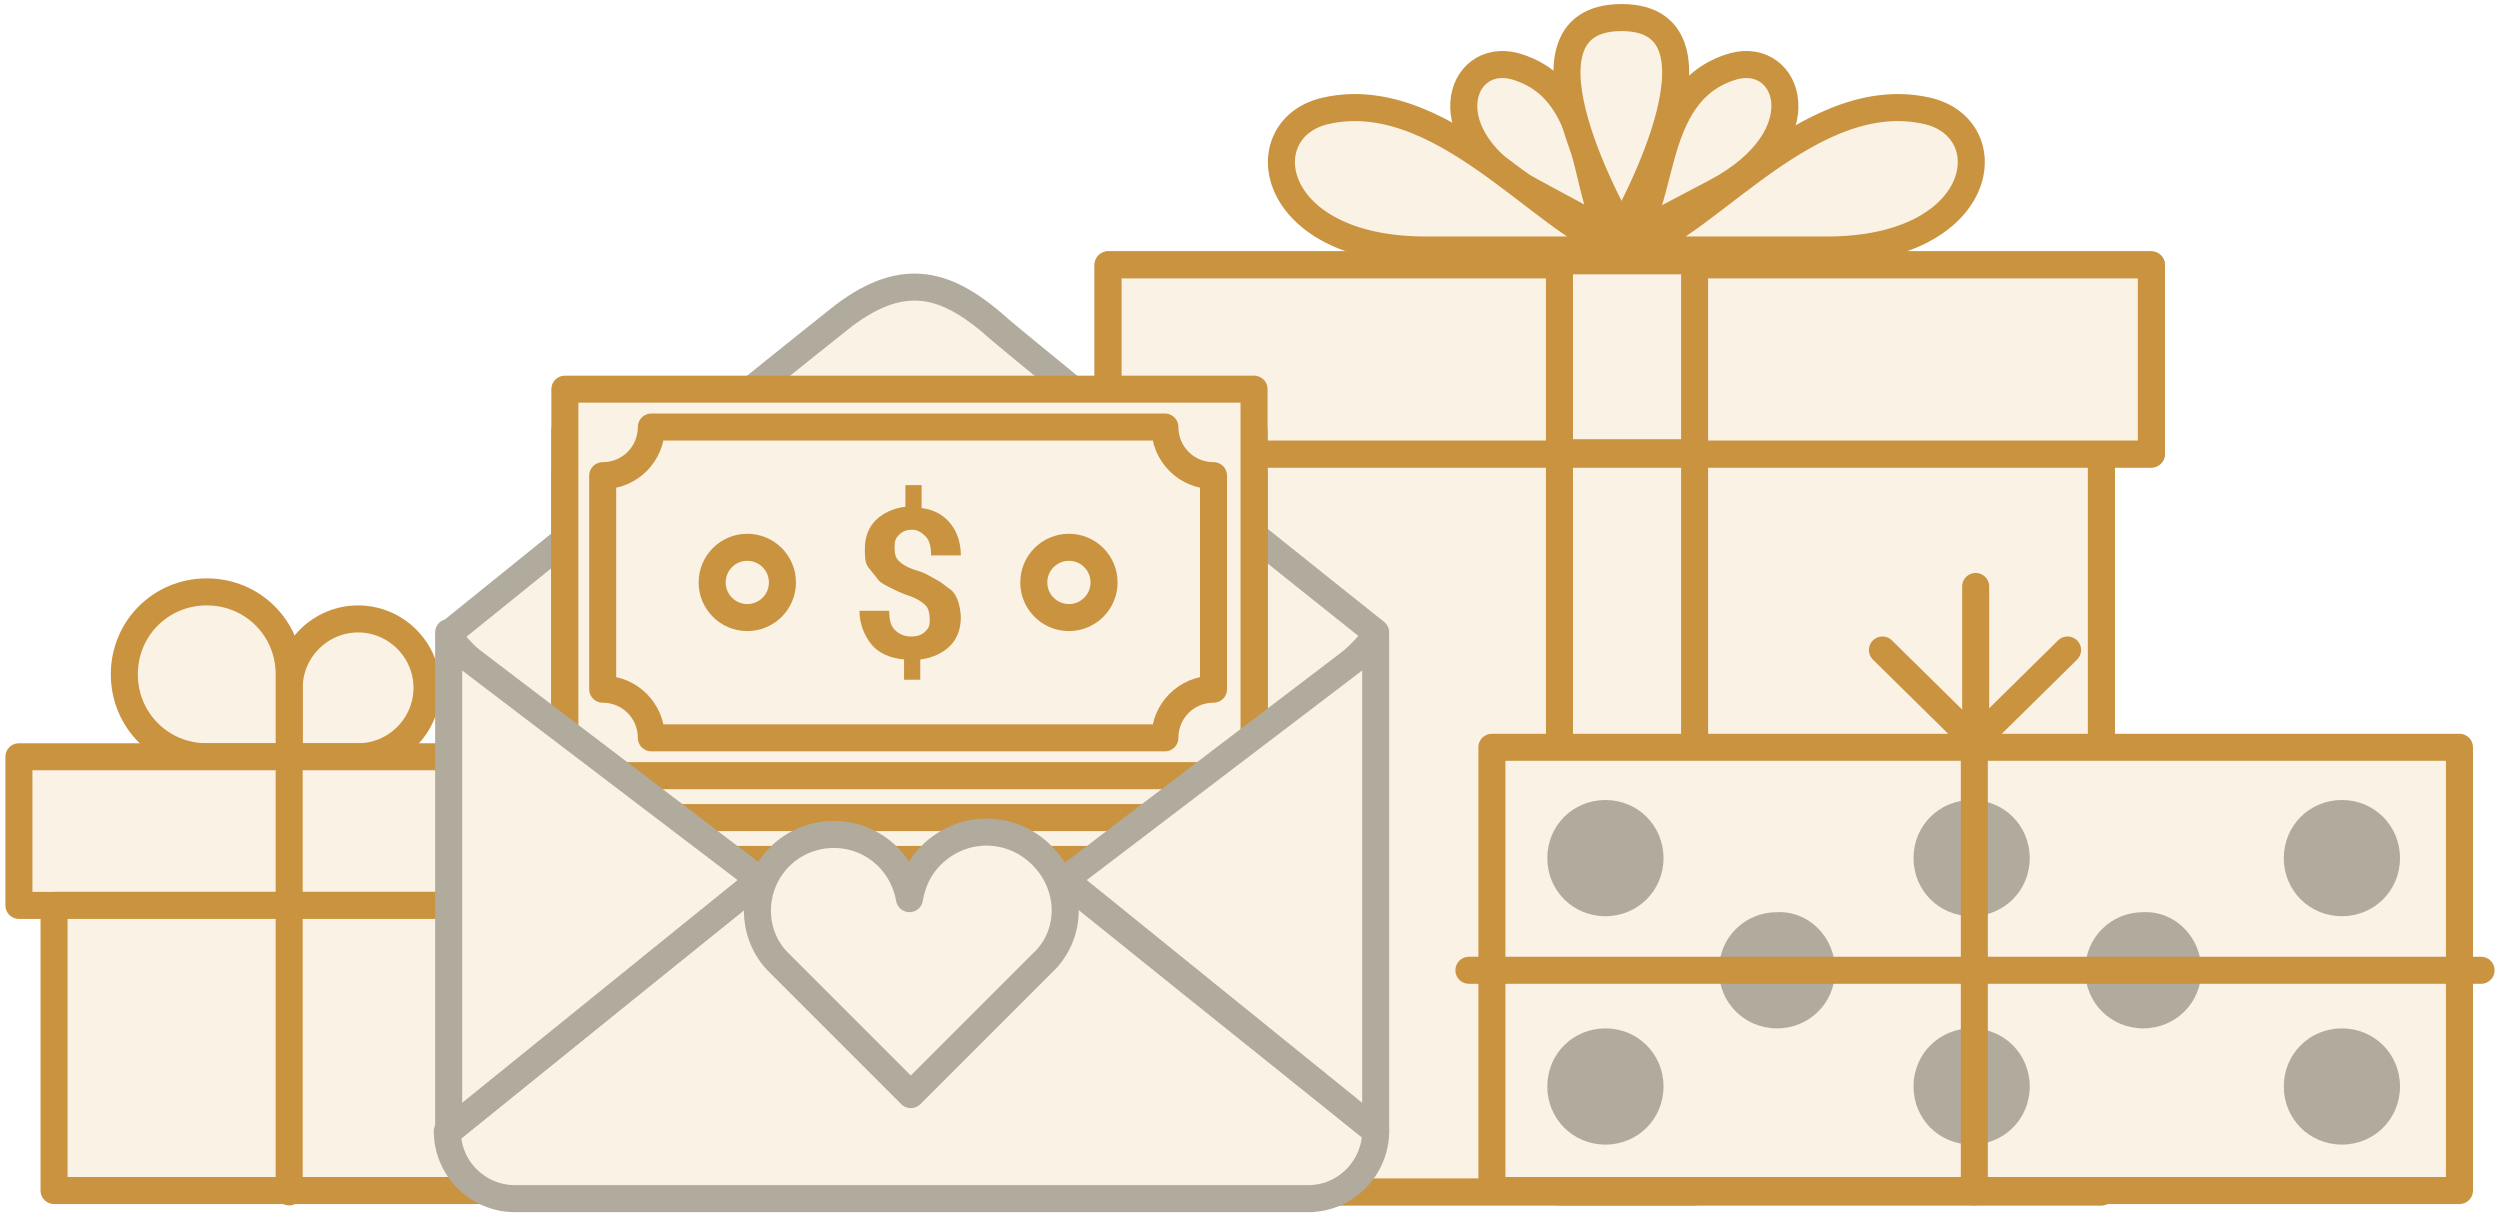
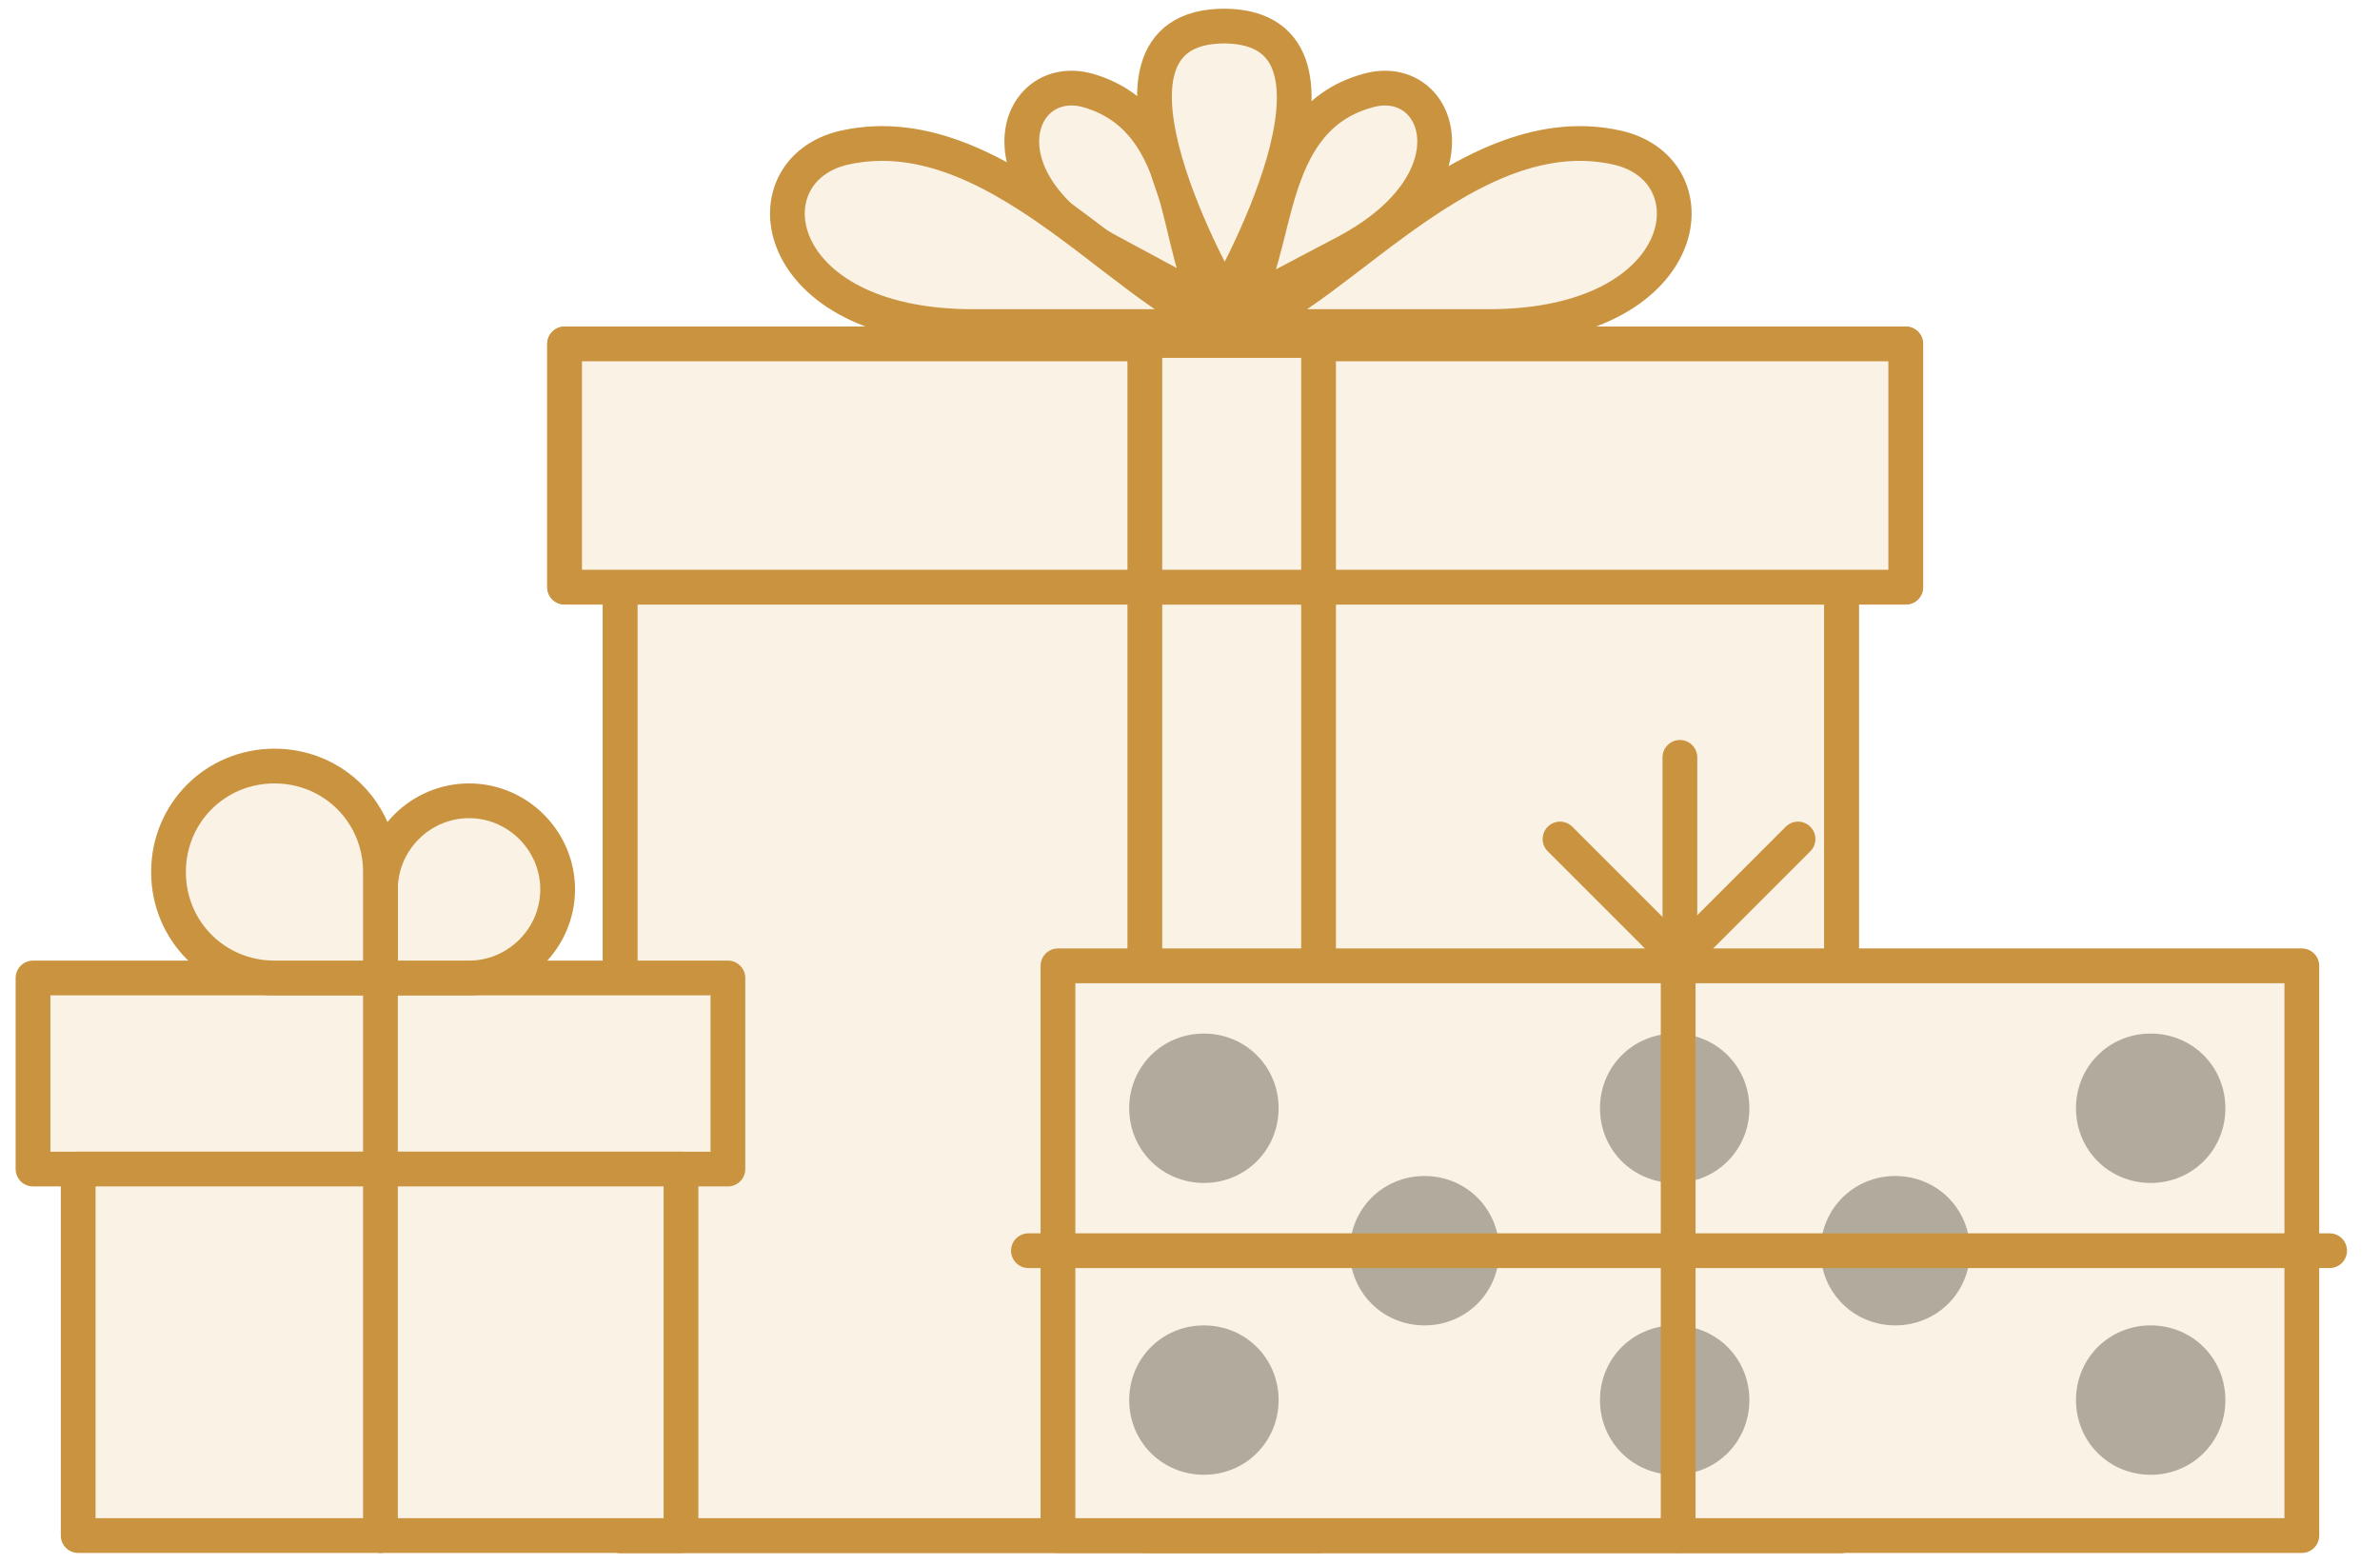
- <svg xmlns="http://www.w3.org/2000/svg" version="1.1" id="Layer_1" x="0px" y="0px" viewBox="0 0 185 90" style="enable-background:new 0 0 185 90;" xml:space="preserve">
+ <svg xmlns="http://www.w3.org/2000/svg" version="1.1" id="Layer_1" x="0px" y="0px" viewBox="0 0 137 90" style="enable-background:new 0 0 137 90;" xml:space="preserve">
  <style type="text/css">
	.st0{fill:#FAF2E5;stroke:#C99340;stroke-width:2;stroke-linecap:round;stroke-linejoin:round;stroke-miterlimit:10;}
	.st1{fill:#B1AB9E;}
- 	.st2{fill:#FAF2E5;stroke:#B1AB9E;stroke-width:2;stroke-linecap:round;stroke-linejoin:round;stroke-miterlimit:10;}
- 	.st3{fill:none;stroke:#C99340;stroke-width:2;stroke-linecap:round;stroke-linejoin:round;stroke-miterlimit:10;}
- 	.st4{fill:#C99340;}
</style>
  <g>
    <g>
      <g>
+         <rect x="32.5" y="19.8" class="st0" width="77.2" height="14" />
+         <rect x="35.7" y="33.8" class="st0" width="70.3" height="54.6" />
        <g>
-           <rect x="82" y="19.6" class="st0" width="77.2" height="14" />
-           <rect x="85.2" y="33.6" class="st0" width="70.3" height="54.6" />
-           <g>
-             <path class="st0" d="M119.8,18.5c5.3,0,13.5-12.4,22.8-10.3c5.7,1.3,4.4,10.3-7.4,10.3C126.1,18.5,114.5,18.5,119.8,18.5z" />
-             <path class="st0" d="M120.1,17.9c3.4-1.8,1.5-11.1,8.2-13c4.1-1.1,6.4,5.2-1.3,9.3C121.1,17.3,116.6,19.7,120.1,17.9z" />
-             <path class="st0" d="M120.1,17.9c-3.4-1.8-1.3-11.1-8-13c-4.1-1.1-6.4,5.2,1.3,9.3C119.2,17.3,123.5,19.7,120.1,17.9z" />
-             <path class="st0" d="M120.9,18.5c-5.3,0-13.5-12.4-22.8-10.3c-5.7,1.3-4.4,10.3,7.4,10.3C114.6,18.5,126.2,18.5,120.9,18.5z" />
-             <path class="st0" d="M120,17c0,0-9.1-15.7,0-15.7C129,1.3,120,17,120,17z" />
-           </g>
-           <rect x="85.2" y="33.6" class="st0" width="70.3" height="54.6" />
-           <rect x="115.4" y="33.6" class="st0" width="10" height="54.6" />
-           <rect x="82" y="19.6" class="st0" width="77.2" height="14" />
-           <rect x="115.4" y="19.3" class="st0" width="10" height="14.2" />
+           <path class="st0" d="M70.3,18.8c5.3,0,13.5-12.4,22.8-10.3c5.7,1.3,4.4,10.3-7.4,10.3C76.6,18.8,65,18.8,70.3,18.8z" />
+           <path class="st0" d="M70.6,18.2C74,16.3,72,7,78.8,5.2c4.1-1.1,6.4,5.2-1.3,9.3C71.6,17.6,67.1,20,70.6,18.2z" />
+           <path class="st0" d="M70.6,18.2c-3.4-1.8-1.3-11.1-8-13c-4.1-1.1-6.4,5.2,1.3,9.3C69.7,17.6,74,20,70.6,18.2z" />
+           <path class="st0" d="M71.4,18.8C66.1,18.8,58,6.4,48.6,8.5c-5.7,1.3-4.4,10.3,7.4,10.3C65.1,18.8,76.7,18.8,71.4,18.8z" />
+           <path class="st0" d="M70.5,17.2c0,0-9.1-15.7,0-15.7C79.5,1.6,70.5,17.2,70.5,17.2z" />
        </g>
-         <g>
-           <rect x="110.4" y="55.3" class="st0" width="71.6" height="32.8" />
-           <g>
-             <path class="st1" d="M123.1,63.5c0,2.4-1.9,4.3-4.3,4.3c-2.4,0-4.3-1.9-4.3-4.3c0-2.4,1.9-4.3,4.3-4.3       C121.2,59.2,123.1,61.1,123.1,63.5z" />
-             <path class="st1" d="M123.1,80.4c0,2.4-1.9,4.3-4.3,4.3c-2.4,0-4.3-1.9-4.3-4.3c0-2.4,1.9-4.3,4.3-4.3       C121.2,76.1,123.1,78,123.1,80.4z" />
-             <path class="st1" d="M135.8,71.8c0,2.4-1.9,4.3-4.3,4.3c-2.4,0-4.3-1.9-4.3-4.3c0-2.4,1.9-4.3,4.3-4.3       C133.9,67.4,135.8,69.4,135.8,71.8z" />
-             <path class="st1" d="M150.2,63.5c0,2.4-1.9,4.3-4.3,4.3c-2.4,0-4.3-1.9-4.3-4.3c0-2.4,1.9-4.3,4.3-4.3       C148.3,59.2,150.2,61.1,150.2,63.5z" />
-             <path class="st1" d="M150.2,80.4c0,2.4-1.9,4.3-4.3,4.3c-2.4,0-4.3-1.9-4.3-4.3c0-2.4,1.9-4.3,4.3-4.3       C148.3,76.1,150.2,78,150.2,80.4z" />
-             <path class="st1" d="M162.9,71.8c0,2.4-1.9,4.3-4.3,4.3c-2.4,0-4.3-1.9-4.3-4.3c0-2.4,1.9-4.3,4.3-4.3       C161,67.4,162.9,69.4,162.9,71.8z" />
-             <path class="st1" d="M177.6,63.5c0,2.4-1.9,4.3-4.3,4.3c-2.4,0-4.3-1.9-4.3-4.3c0-2.4,1.9-4.3,4.3-4.3       C175.7,59.2,177.6,61.1,177.6,63.5z" />
-             <path class="st1" d="M177.6,80.4c0,2.4-1.9,4.3-4.3,4.3c-2.4,0-4.3-1.9-4.3-4.3c0-2.4,1.9-4.3,4.3-4.3       C175.7,76.1,177.6,78,177.6,80.4z" />
-           </g>
-           <line class="st0" x1="146.1" y1="54.9" x2="146.1" y2="88.2" />
-           <line class="st0" x1="108.7" y1="71.8" x2="183.6" y2="71.8" />
-           <g>
-             <line class="st0" x1="146.2" y1="55.3" x2="146.2" y2="43.4" />
-             <line class="st0" x1="146.2" y1="54.9" x2="139.3" y2="48.1" />
-             <line class="st0" x1="146.1" y1="54.9" x2="153" y2="48.1" />
-           </g>
-         </g>
+         <rect x="35.7" y="33.8" class="st0" width="70.3" height="54.6" />
+         <rect x="65.9" y="33.8" class="st0" width="10" height="54.6" />
+         <rect x="32.5" y="19.8" class="st0" width="77.2" height="14" />
+         <rect x="65.9" y="19.6" class="st0" width="10" height="14.2" />
      </g>
      <g>
+         <rect x="60.9" y="55.6" class="st0" width="71.6" height="32.8" />
        <g>
-           <path class="st0" d="M26.5,56c2.8,0,5.1-2.3,5.1-5.1c0-2.8-2.3-5.1-5.1-5.1c-2.8,0-5.1,2.3-5.1,5.1V56H26.5z" />
-           <path class="st0" d="M15.3,56c-3.4,0-6.1-2.7-6.1-6.1c0-3.4,2.7-6.1,6.1-6.1c3.4,0,6.1,2.7,6.1,6.1V56H15.3z" />
-           <rect x="1.4" y="56" class="st0" width="40" height="11" />
-           <rect x="4" y="67" class="st0" width="34.7" height="21.1" />
-           <line class="st0" x1="21.4" y1="88.2" x2="21.4" y2="56" />
+           <path class="st1" d="M73.6,63.8c0,2.4-1.9,4.3-4.3,4.3c-2.4,0-4.3-1.9-4.3-4.3c0-2.4,1.9-4.3,4.3-4.3      C71.7,59.5,73.6,61.4,73.6,63.8z" />
+           <path class="st1" d="M73.6,80.6c0,2.4-1.9,4.3-4.3,4.3c-2.4,0-4.3-1.9-4.3-4.3c0-2.4,1.9-4.3,4.3-4.3      C71.7,76.3,73.6,78.2,73.6,80.6z" />
+           <path class="st1" d="M86.3,72c0,2.4-1.9,4.3-4.3,4.3c-2.4,0-4.3-1.9-4.3-4.3c0-2.4,1.9-4.3,4.3-4.3C84.4,67.7,86.3,69.6,86.3,72      z" />
+           <path class="st1" d="M100.7,63.8c0,2.4-1.9,4.3-4.3,4.3c-2.4,0-4.3-1.9-4.3-4.3c0-2.4,1.9-4.3,4.3-4.3      C98.8,59.5,100.7,61.4,100.7,63.8z" />
+           <path class="st1" d="M100.7,80.6c0,2.4-1.9,4.3-4.3,4.3c-2.4,0-4.3-1.9-4.3-4.3c0-2.4,1.9-4.3,4.3-4.3      C98.8,76.3,100.7,78.2,100.7,80.6z" />
+           <path class="st1" d="M113.4,72c0,2.4-1.9,4.3-4.3,4.3c-2.4,0-4.3-1.9-4.3-4.3c0-2.4,1.9-4.3,4.3-4.3      C111.5,67.7,113.4,69.6,113.4,72z" />
+           <path class="st1" d="M128.1,63.8c0,2.4-1.9,4.3-4.3,4.3c-2.4,0-4.3-1.9-4.3-4.3c0-2.4,1.9-4.3,4.3-4.3      C126.2,59.5,128.1,61.4,128.1,63.8z" />
+           <path class="st1" d="M128.1,80.6c0,2.4-1.9,4.3-4.3,4.3c-2.4,0-4.3-1.9-4.3-4.3c0-2.4,1.9-4.3,4.3-4.3      C126.2,76.3,128.1,78.2,128.1,80.6z" />
+         </g>
+         <line class="st0" x1="96.6" y1="55.2" x2="96.6" y2="88.4" />
+         <line class="st0" x1="59.2" y1="72" x2="134.1" y2="72" />
+         <g>
+           <line class="st0" x1="96.7" y1="55.6" x2="96.7" y2="43.6" />
+           <line class="st0" x1="96.7" y1="55.2" x2="89.8" y2="48.3" />
+           <line class="st0" x1="96.6" y1="55.2" x2="103.5" y2="48.3" />
        </g>
      </g>
    </g>
    <g>
      <g>
-         <path class="st2" d="M101.8,83.7c0,2.7-2.2,5-5,5H38.1c-2.7,0-5-2.2-5-5l0,0.1c0,0,24-19.4,28.8-23.2c4.7-3.8,7.9-2.7,11.2,0     C76.3,63.3,101.8,83.7,101.8,83.7L101.8,83.7z" />
-         <path class="st2" d="M101.8,46.8c0,2.7-34.4,26.1-34.4,26.1S33.2,49.6,33.2,46.8l0,0.1c0,0,24-19.4,28.8-23.2     c4.7-3.8,7.9-2.7,11.2,0C76.3,26.5,101.8,46.8,101.8,46.8L101.8,46.8z" />
-         <g>
-           <rect x="41.8" y="35" class="st0" width="51" height="28.6" />
-           <rect x="41.8" y="31.9" class="st0" width="51" height="28.6" />
-           <rect x="41.8" y="28.8" class="st0" width="51" height="28.6" />
-           <path class="st3" d="M86.2,31.6h-38c0,2-1.6,3.6-3.6,3.6h0V51h0c2,0,3.6,1.6,3.6,3.6h38c0-2,1.6-3.6,3.6-3.6V35.2      C87.8,35.2,86.2,33.6,86.2,31.6z" />
-           <g>
-             <path class="st4" d="M68.8,45.8c0-0.4-0.1-0.8-0.3-1s-0.6-0.5-1.2-0.7s-1-0.4-1.4-0.6s-0.8-0.4-1-0.7s-0.5-0.6-0.7-0.9       s-0.2-0.8-0.2-1.3c0-0.9,0.3-1.6,0.8-2.1s1.3-0.9,2.2-1v-1.6h1.2v1.7c0.9,0.1,1.6,0.5,2.1,1.1s0.8,1.4,0.8,2.4h-2.2       c0-0.6-0.1-1.1-0.4-1.4s-0.6-0.5-1-0.5c-0.4,0-0.7,0.1-1,0.4s-0.3,0.6-0.3,1c0,0.4,0.1,0.7,0.3,0.9s0.6,0.5,1.3,0.7       s1.1,0.5,1.5,0.7s0.7,0.5,1,0.7s0.5,0.6,0.6,0.9s0.2,0.8,0.2,1.2c0,0.9-0.3,1.6-0.8,2.1s-1.3,0.9-2.2,1v1.5h-1.2v-1.5       c-1.1-0.1-1.9-0.5-2.4-1.1s-0.9-1.5-0.9-2.5h2.2c0,0.6,0.1,1.1,0.4,1.4s0.7,0.5,1.2,0.5c0.5,0,0.8-0.1,1.1-0.4       S68.8,46.2,68.8,45.8z" />
-           </g>
-           <g>
-             <circle class="st3" cx="79.1" cy="43.1" r="2.6" />
-             <circle class="st3" cx="55.3" cy="43.1" r="2.6" />
-           </g>
-         </g>
-         <polyline class="st2" points="101.8,47.6 78.8,65.1 101.8,83.7 101.8,47.2    " />
-         <polyline class="st2" points="33.2,47.6 56.2,65.1 33.2,83.7 33.2,47.2    " />
-         <g>
-           <g>
-             <path class="st2" d="M77.1,63.3L77.1,63.3c-2.3-2.3-5.9-2.3-8.2,0c-0.9,0.9-1.4,2-1.6,3.2c-0.2-1.1-0.7-2.2-1.6-3.1       c-2.2-2.2-5.8-2.2-8,0c-2.2,2.2-2.2,5.8,0,7.9l9.4,9.4l0.2,0.2l0.1,0.1l0,0l0.1-0.1l9.6-9.6C79.4,69.2,79.4,65.6,77.1,63.3z" />
-           </g>
-         </g>
+         <rect x="1.9" y="56.3" class="st0" width="40" height="11" />
+         <rect x="4.5" y="67.3" class="st0" width="34.7" height="21.1" />
+         <line class="st0" x1="21.9" y1="88.4" x2="21.9" y2="56.3" />
+         <path class="st0" d="M27,56.3c2.8,0,5.1-2.3,5.1-5.1c0-2.8-2.3-5.1-5.1-5.1c-2.8,0-5.1,2.3-5.1,5.1v5.1H27z" />
+         <path class="st0" d="M15.8,56.3c-3.4,0-6.1-2.7-6.1-6.1c0-3.4,2.7-6.1,6.1-6.1c3.4,0,6.1,2.7,6.1,6.1v6.1H15.8z" />
      </g>
    </g>
  </g>
</svg>
